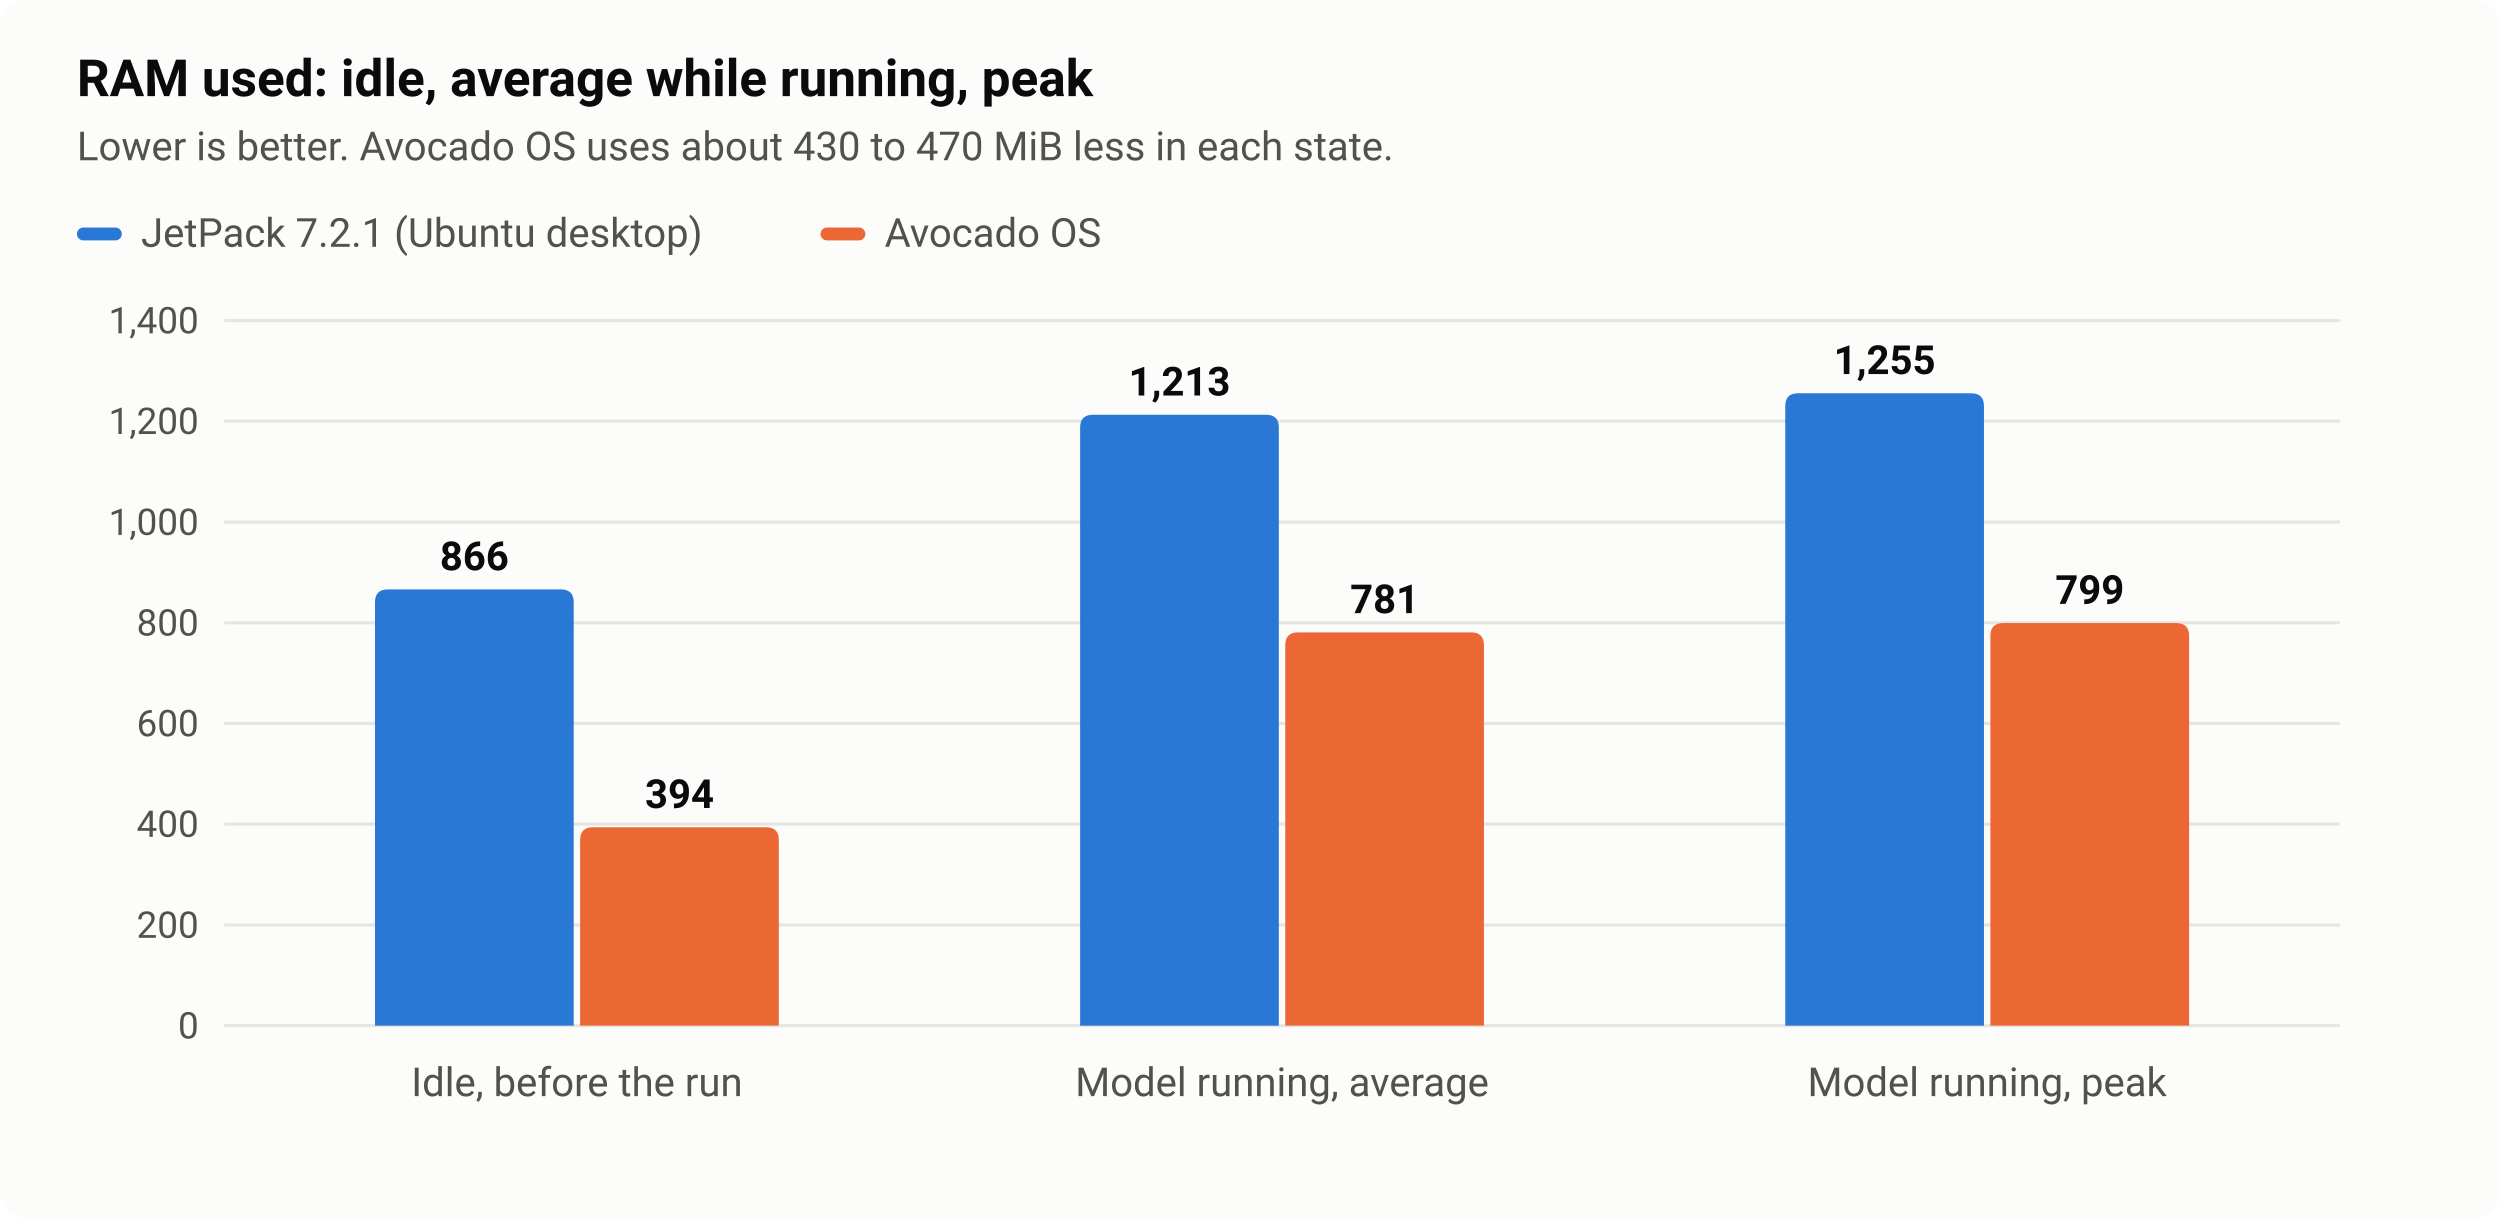
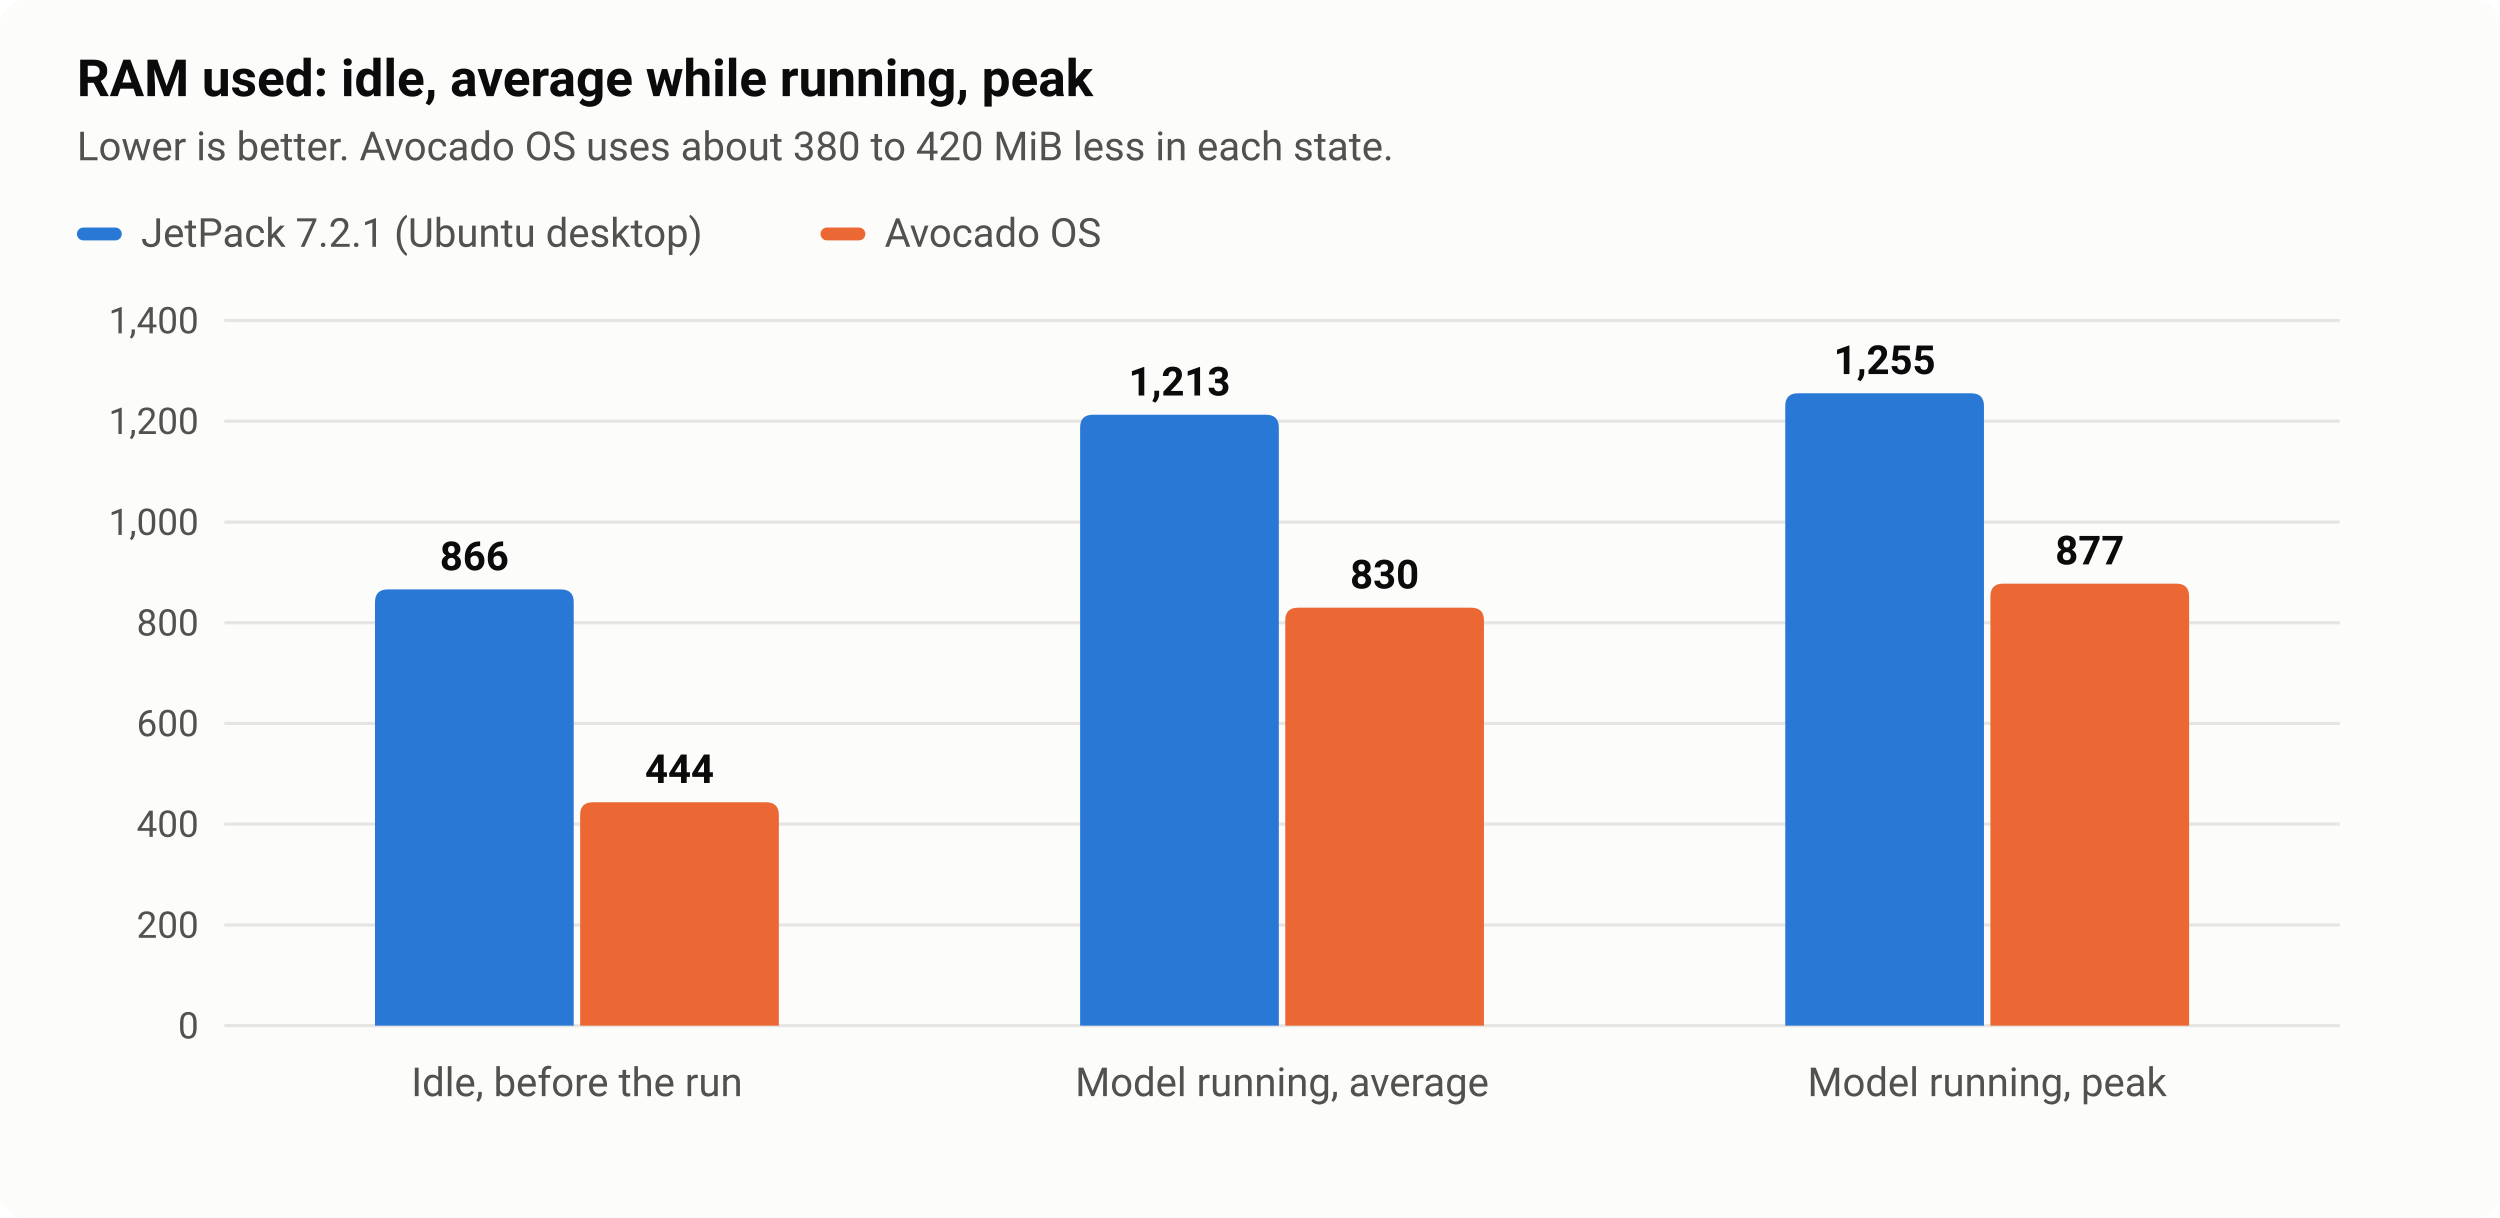
- <svg xmlns="http://www.w3.org/2000/svg" viewBox="0 0 780 380" width="780" height="380" role="img" aria-label="RAM used: idle, average while running, peak. Lower is better. Avocado OS uses about 430 to 470 MiB less in each state." font-family="system-ui, -apple-system, 'Segoe UI', Roboto, sans-serif">
+ <svg xmlns="http://www.w3.org/2000/svg" viewBox="0 0 780 380" width="780" height="380" role="img" aria-label="RAM used: idle, average while running, peak. Lower is better. Avocado OS uses about 380 to 420 MiB less in each state." font-family="system-ui, -apple-system, 'Segoe UI', Roboto, sans-serif">
  <rect width="780" height="380" rx="8" fill="#fcfcfb" />
  <text x="24" y="30" font-size="16" font-weight="600" fill="#0b0b0b">RAM used: idle, average while running, peak</text>
-   <text x="24" y="50" font-size="12.5" fill="#52514e">Lower is better. Avocado OS uses about 430 to 470 MiB less in each state.</text>
+   <text x="24" y="50" font-size="12.5" fill="#52514e">Lower is better. Avocado OS uses about 380 to 420 MiB less in each state.</text>
  <g font-size="12.5" fill="#52514e">
    <rect x="24" y="71" width="14" height="4" rx="2" fill="#2a78d6" />
    <text x="44" y="77">JetPack 7.2.1 (Ubuntu desktop)</text>
    <rect x="256" y="71" width="14" height="4" rx="2" fill="#eb6834" />
    <text x="276" y="77">Avocado OS</text>
  </g>
  <line x1="70" x2="730" y1="320.0" y2="320.0" stroke="#e6e5e1" />
  <text x="62" y="324.0" font-size="11.5" fill="#52514e" text-anchor="end">0</text>
  <line x1="70" x2="730" y1="288.6" y2="288.6" stroke="#e6e5e1" />
  <text x="62" y="292.6" font-size="11.5" fill="#52514e" text-anchor="end">200</text>
  <line x1="70" x2="730" y1="257.1" y2="257.1" stroke="#e6e5e1" />
  <text x="62" y="261.1" font-size="11.5" fill="#52514e" text-anchor="end">400</text>
  <line x1="70" x2="730" y1="225.7" y2="225.7" stroke="#e6e5e1" />
  <text x="62" y="229.7" font-size="11.5" fill="#52514e" text-anchor="end">600</text>
  <line x1="70" x2="730" y1="194.3" y2="194.3" stroke="#e6e5e1" />
  <text x="62" y="198.3" font-size="11.5" fill="#52514e" text-anchor="end">800</text>
  <line x1="70" x2="730" y1="162.9" y2="162.9" stroke="#e6e5e1" />
  <text x="62" y="166.9" font-size="11.5" fill="#52514e" text-anchor="end">1,000</text>
  <line x1="70" x2="730" y1="131.4" y2="131.4" stroke="#e6e5e1" />
  <text x="62" y="135.4" font-size="11.5" fill="#52514e" text-anchor="end">1,200</text>
  <line x1="70" x2="730" y1="100.0" y2="100.0" stroke="#e6e5e1" />
  <text x="62" y="104.0" font-size="11.5" fill="#52514e" text-anchor="end">1,400</text>
  <path d="M117.0,320.0 L117.0,187.9 Q117.0,183.9 121.0,183.9 L175.0,183.9 Q179.0,183.9 179.0,187.9 L179.0,320.0 Z" fill="#2a78d6" />
  <text x="148.0" y="177.9" font-size="12.5" font-weight="600" fill="#0b0b0b" text-anchor="middle">866</text>
-   <path d="M181.0,320.0 L181.0,262.1 Q181.0,258.1 185.0,258.1 L239.0,258.1 Q243.0,258.1 243.0,262.1 L243.0,320.0 Z" fill="#eb6834" />
-   <text x="212.0" y="252.1" font-size="12.5" font-weight="600" fill="#0b0b0b" text-anchor="middle">394</text>
+   <path d="M181.0,320.0 L181.0,254.3 Q181.0,250.3 185.0,250.3 L239.0,250.3 Q243.0,250.3 243.0,254.3 L243.0,320.0 Z" fill="#eb6834" />
+   <text x="212.0" y="244.3" font-size="12.5" font-weight="600" fill="#0b0b0b" text-anchor="middle">444</text>
  <text x="180.0" y="342" font-size="12.5" fill="#52514e" text-anchor="middle">Idle, before the run</text>
  <path d="M337.0,320.0 L337.0,133.4 Q337.0,129.4 341.0,129.4 L395.0,129.4 Q399.0,129.4 399.0,133.4 L399.0,320.0 Z" fill="#2a78d6" />
  <text x="368.0" y="123.4" font-size="12.5" font-weight="600" fill="#0b0b0b" text-anchor="middle">1,213</text>
-   <path d="M401.0,320.0 L401.0,201.3 Q401.0,197.3 405.0,197.3 L459.0,197.3 Q463.0,197.3 463.0,201.3 L463.0,320.0 Z" fill="#eb6834" />
-   <text x="432.0" y="191.3" font-size="12.5" font-weight="600" fill="#0b0b0b" text-anchor="middle">781</text>
+   <path d="M401.0,320.0 L401.0,193.6 Q401.0,189.6 405.0,189.6 L459.0,189.6 Q463.0,189.6 463.0,193.6 L463.0,320.0 Z" fill="#eb6834" />
+   <text x="432.0" y="183.6" font-size="12.5" font-weight="600" fill="#0b0b0b" text-anchor="middle">830</text>
  <text x="400.0" y="342" font-size="12.5" fill="#52514e" text-anchor="middle">Model running, average</text>
  <path d="M557.0,320.0 L557.0,126.7 Q557.0,122.7 561.0,122.7 L615.0,122.7 Q619.0,122.7 619.0,126.7 L619.0,320.0 Z" fill="#2a78d6" />
  <text x="588.0" y="116.7" font-size="12.5" font-weight="600" fill="#0b0b0b" text-anchor="middle">1,255</text>
-   <path d="M621.0,320.0 L621.0,198.4 Q621.0,194.4 625.0,194.4 L679.0,194.4 Q683.0,194.4 683.0,198.4 L683.0,320.0 Z" fill="#eb6834" />
-   <text x="652.0" y="188.4" font-size="12.5" font-weight="600" fill="#0b0b0b" text-anchor="middle">799</text>
+   <path d="M621.0,320.0 L621.0,186.1 Q621.0,182.1 625.0,182.1 L679.0,182.1 Q683.0,182.1 683.0,186.1 L683.0,320.0 Z" fill="#eb6834" />
+   <text x="652.0" y="176.1" font-size="12.5" font-weight="600" fill="#0b0b0b" text-anchor="middle">877</text>
  <text x="620.0" y="342" font-size="12.5" fill="#52514e" text-anchor="middle">Model running, peak</text>
</svg>
